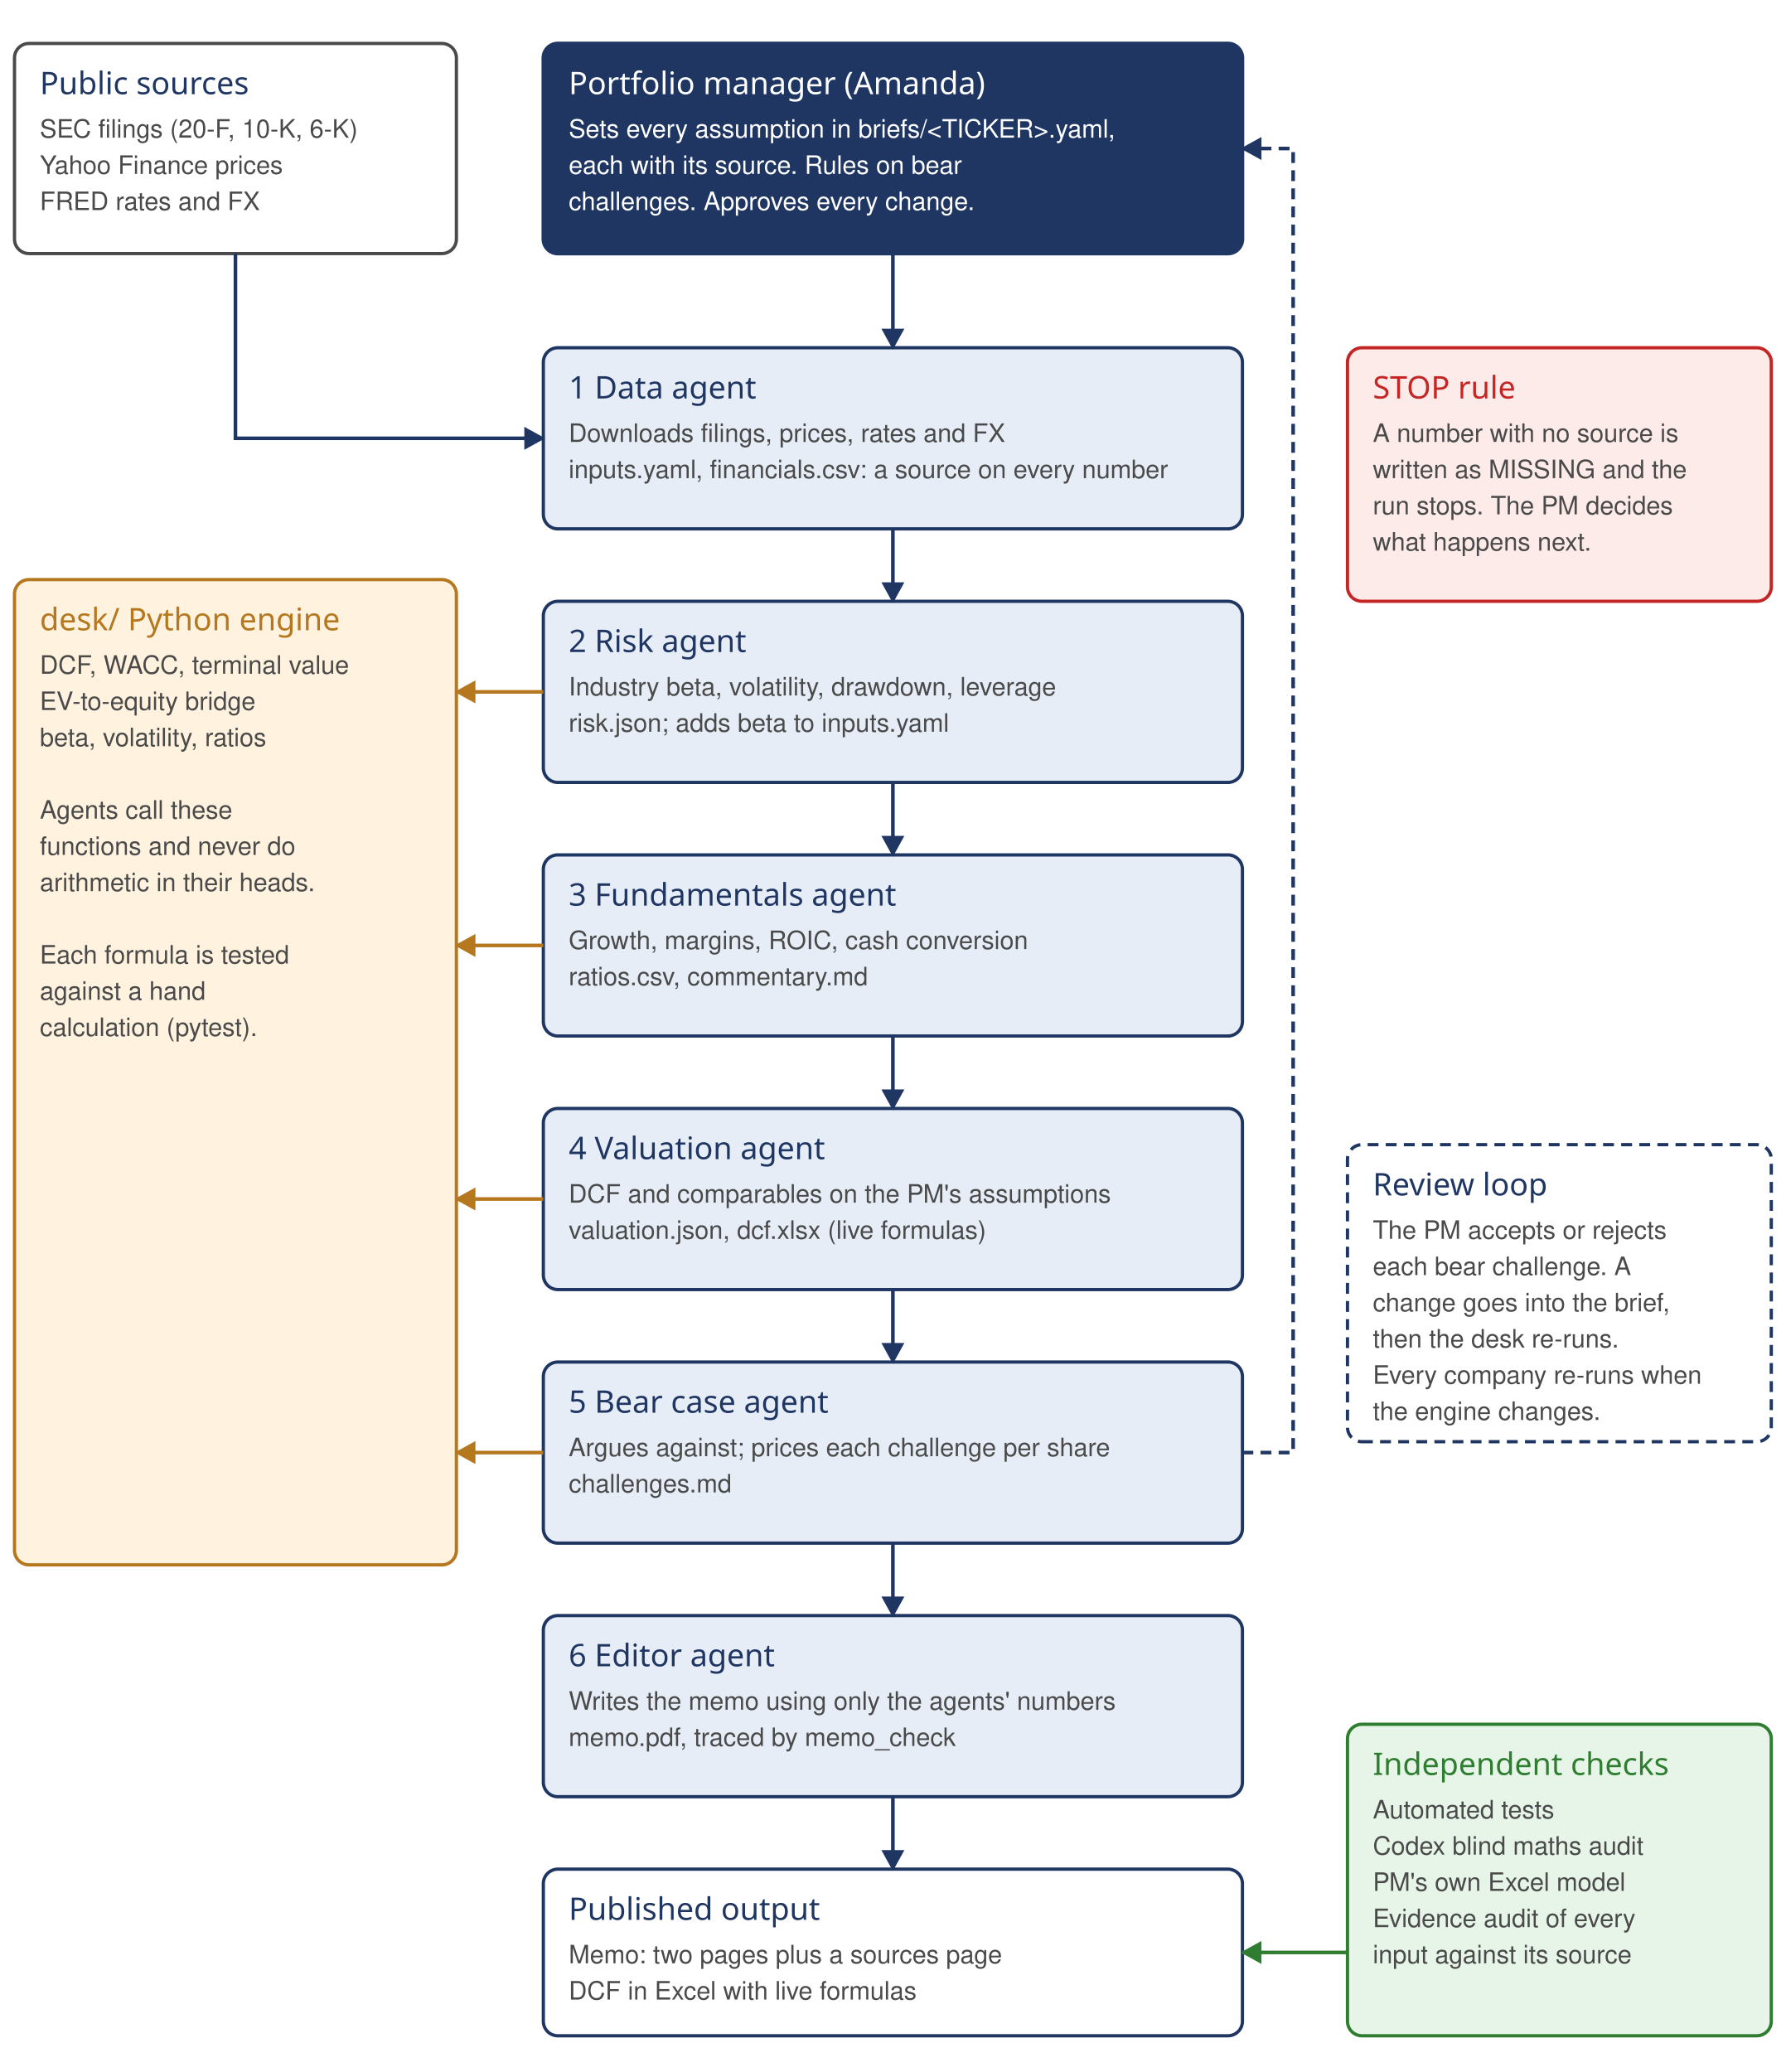
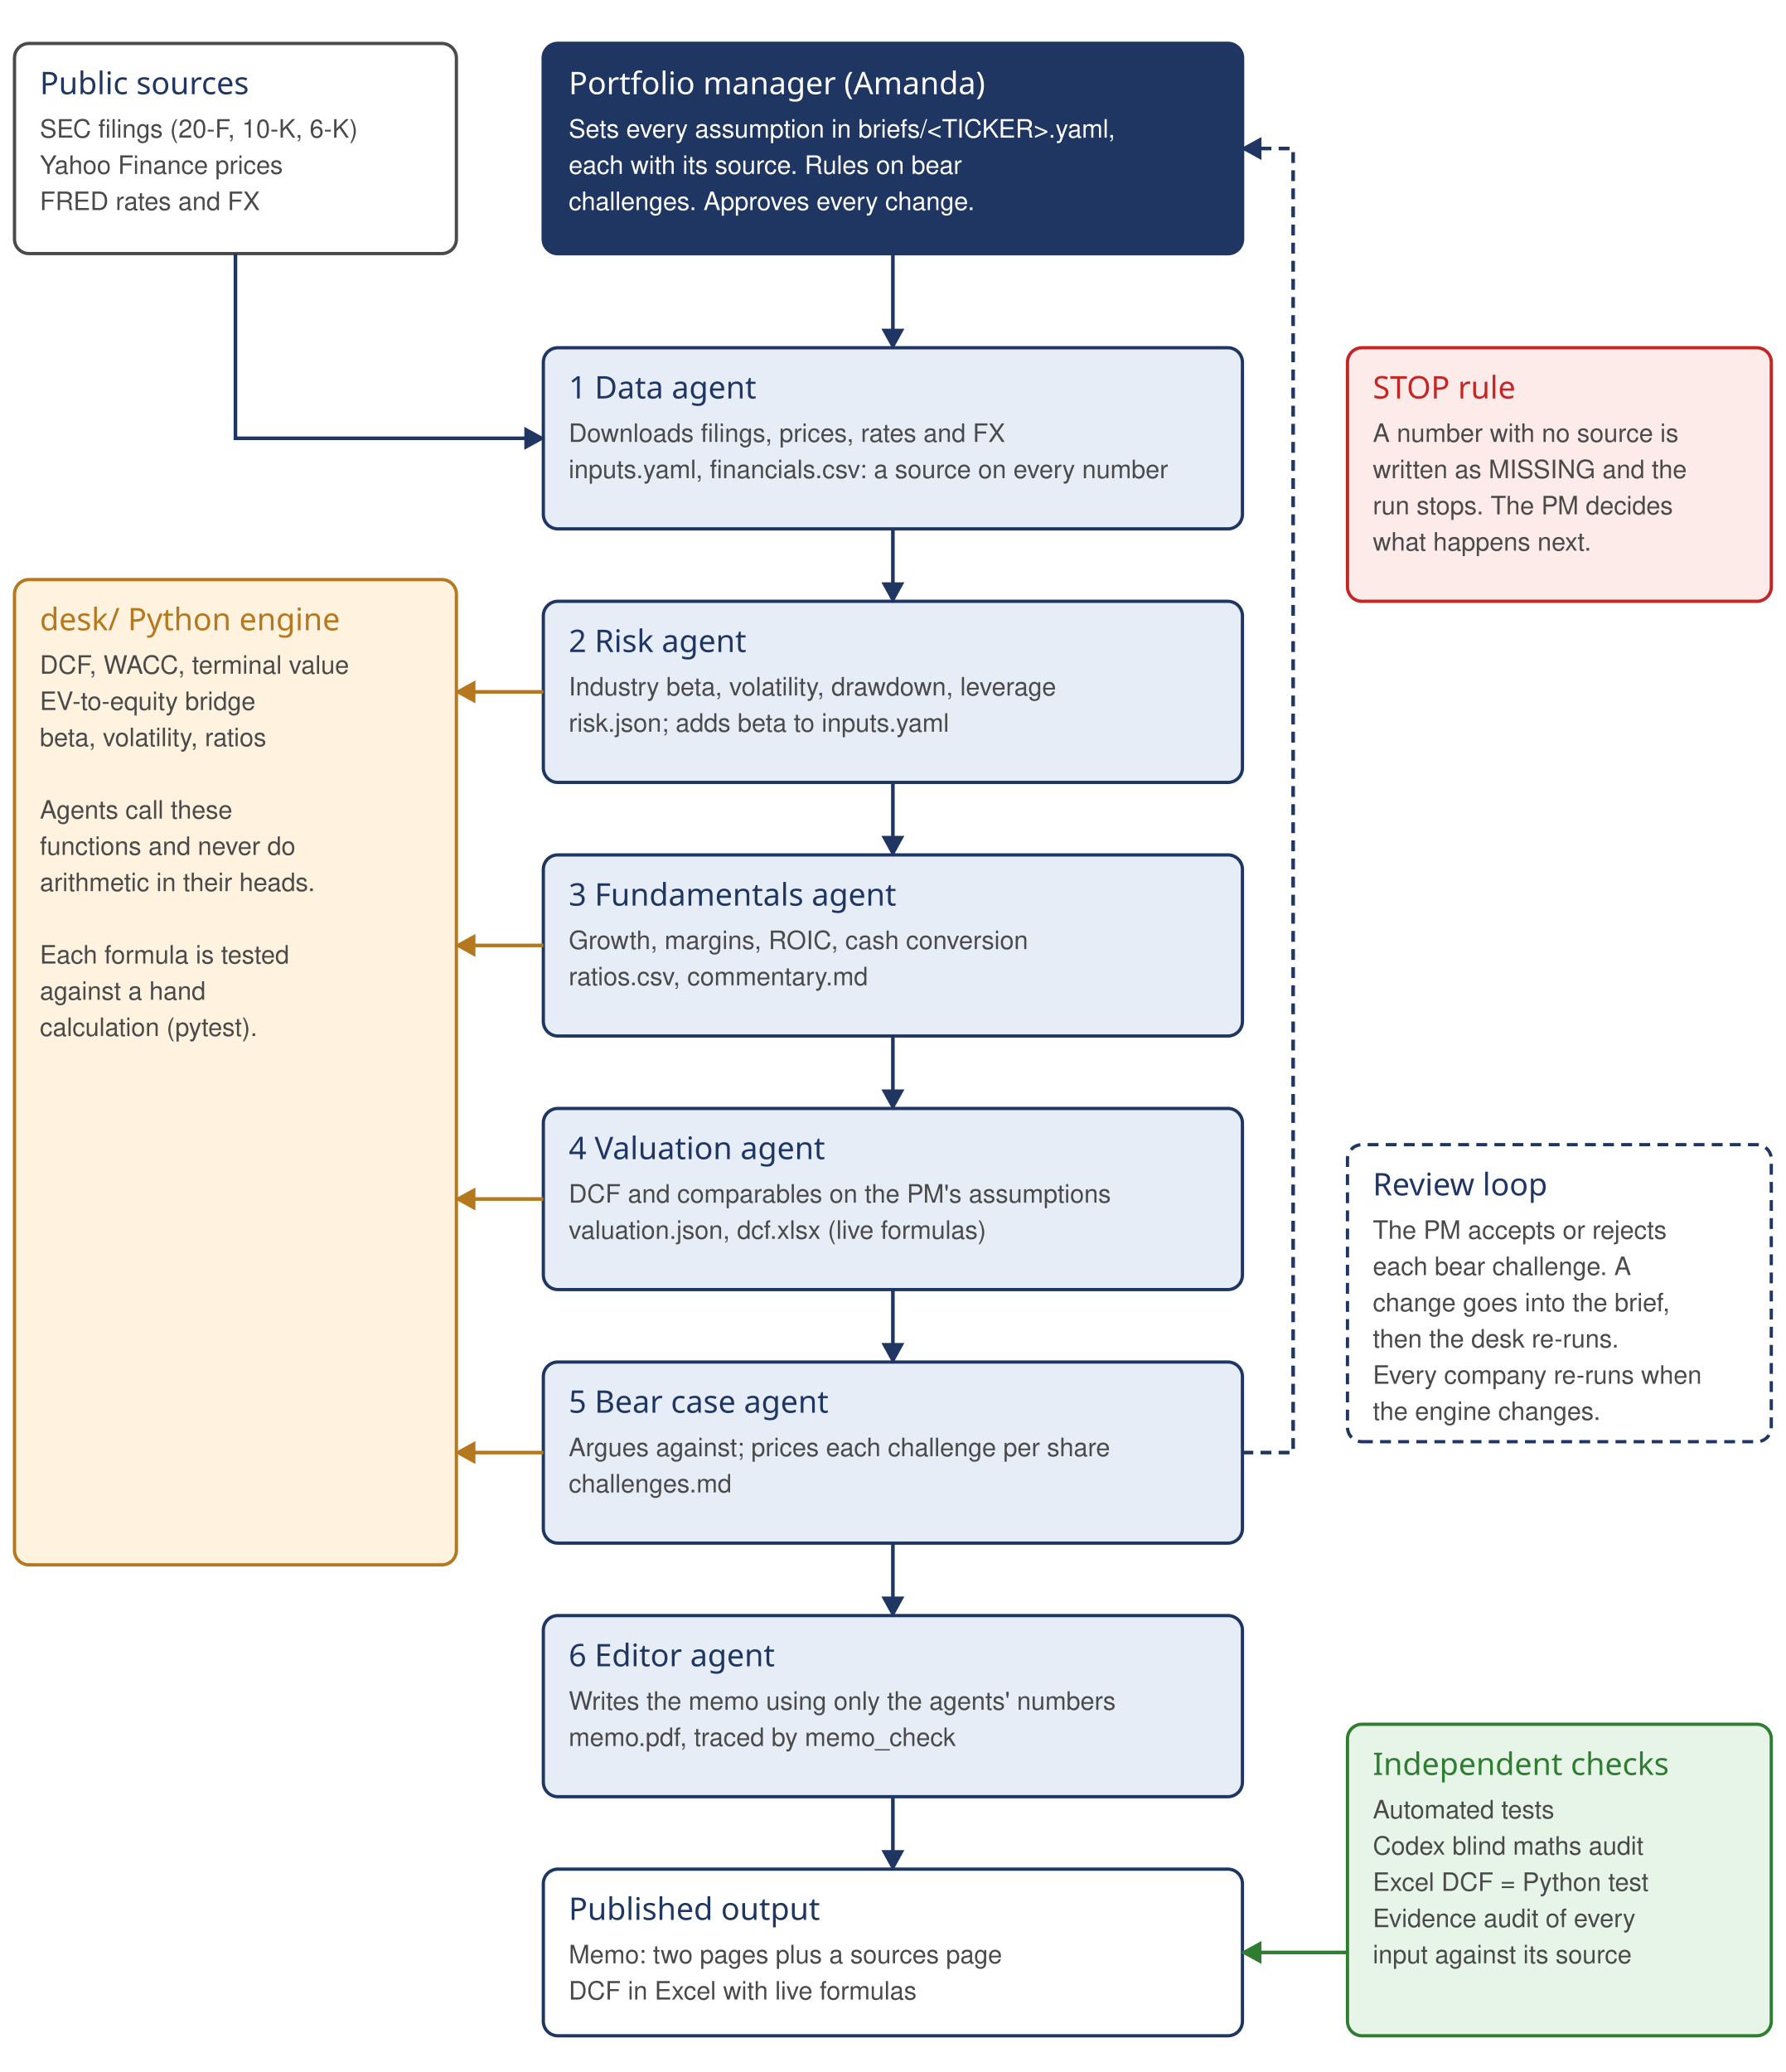
<svg xmlns="http://www.w3.org/2000/svg" width="493" height="572" preserveAspectRatio="xMinYMin meet" viewBox="0 0 493 572" version="1.0" fill-rule="evenodd">
  <clipPath id="clip">
    <rect x="0" y="0" width="493" height="572" />
  </clipPath>
  <g id="group" transform="scale(1,-1) translate(0,-572)" style="clip-path: url(#clip)">
    <g transform="">
      <rect x="0" y="0" width="493" height="572" style="stroke: none; stroke-linecap: butt; stroke-width: 1; fill: rgb(100%,100%,100%); fill-rule: evenodd;" />
      <rect x="4" y="502" width="122" height="58" rx="4" ry="4" style="stroke: rgb(29%,29%,29%); stroke-linecap: butt; stroke-width: 0.9; fill: rgb(100%,100%,100%); fill-rule: evenodd;" />
      <text x="11" y="546" style="font-family: Helvetica-Bold; font-size: 8.6px;fill: rgb(12%,21%,39%); stroke:none;" transform="translate(0,1092) scale(1,-1)">Public sources</text>
      <text x="11" y="534" style="font-family: Helvetica; font-size: 7px;fill: rgb(29%,29%,29%); stroke:none;" transform="translate(0,1068) scale(1,-1)">SEC filings (20-F, 10-K, 6-K)</text>
      <text x="11" y="524" style="font-family: Helvetica; font-size: 7px;fill: rgb(29%,29%,29%); stroke:none;" transform="translate(0,1048) scale(1,-1)">Yahoo Finance prices</text>
      <text x="11" y="514" style="font-family: Helvetica; font-size: 7px;fill: rgb(29%,29%,29%); stroke:none;" transform="translate(0,1028) scale(1,-1)">FRED rates and FX</text>
      <rect x="150" y="502" width="193" height="58" rx="4" ry="4" style="stroke: rgb(12%,21%,39%); stroke-linecap: butt; stroke-width: 1; fill: rgb(12%,21%,39%); fill-rule: evenodd;" />
      <text x="157" y="546" style="font-family: Helvetica-Bold; font-size: 8.6px;fill: rgb(100%,100%,100%); stroke:none;" transform="translate(0,1092) scale(1,-1)">Portfolio manager (Amanda)</text>
      <text x="157" y="534" style="font-family: Helvetica; font-size: 7px;fill: rgb(100%,100%,100%); stroke:none;" transform="translate(0,1068) scale(1,-1)">Sets every assumption in briefs/&lt;TICKER&gt;.yaml,</text>
      <text x="157" y="524" style="font-family: Helvetica; font-size: 7px;fill: rgb(100%,100%,100%); stroke:none;" transform="translate(0,1048) scale(1,-1)">each with its source. Rules on bear</text>
      <text x="157" y="514" style="font-family: Helvetica; font-size: 7px;fill: rgb(100%,100%,100%); stroke:none;" transform="translate(0,1028) scale(1,-1)">challenges. Approves every change.</text>
      <rect x="150" y="426" width="193" height="50" rx="4" ry="4" style="stroke: rgb(12%,21%,39%); stroke-linecap: butt; stroke-width: 0.9; fill: rgb(90%,93%,97%); fill-rule: evenodd;" />
      <text x="157" y="462" style="font-family: Helvetica-Bold; font-size: 8.6px;fill: rgb(12%,21%,39%); stroke:none;" transform="translate(0,924) scale(1,-1)">1  Data agent</text>
      <text x="157" y="450" style="font-family: Helvetica; font-size: 7px;fill: rgb(29%,29%,29%); stroke:none;" transform="translate(0,900) scale(1,-1)">Downloads filings, prices, rates and FX</text>
      <text x="157" y="440" style="font-family: Helvetica; font-size: 7px;fill: rgb(29%,29%,29%); stroke:none;" transform="translate(0,880) scale(1,-1)">inputs.yaml, financials.csv: a source on every number</text>
      <rect x="150" y="356" width="193" height="50" rx="4" ry="4" style="stroke: rgb(12%,21%,39%); stroke-linecap: butt; stroke-width: 0.9; fill: rgb(90%,93%,97%); fill-rule: evenodd;" />
      <text x="157" y="392" style="font-family: Helvetica-Bold; font-size: 8.6px;fill: rgb(12%,21%,39%); stroke:none;" transform="translate(0,784) scale(1,-1)">2  Risk agent</text>
      <text x="157" y="380" style="font-family: Helvetica; font-size: 7px;fill: rgb(29%,29%,29%); stroke:none;" transform="translate(0,760) scale(1,-1)">Industry beta, volatility, drawdown, leverage</text>
      <text x="157" y="370" style="font-family: Helvetica; font-size: 7px;fill: rgb(29%,29%,29%); stroke:none;" transform="translate(0,740) scale(1,-1)">risk.json; adds beta to inputs.yaml</text>
      <polyline points="246.5 426, 246.5 406" style="stroke: rgb(12%,21%,39%); stroke-linecap: butt; stroke-width: 1; fill: None; fill-rule: evenodd;" />
      <polygon points="246.5 406, 243.75 411, 249.25 411" style="stroke: rgb(12%,21%,39%); stroke-linecap: butt; stroke-width: 0.5; fill: rgb(12%,21%,39%); fill-rule: evenodd;" />
      <rect x="150" y="286" width="193" height="50" rx="4" ry="4" style="stroke: rgb(12%,21%,39%); stroke-linecap: butt; stroke-width: 0.9; fill: rgb(90%,93%,97%); fill-rule: evenodd;" />
      <text x="157" y="322" style="font-family: Helvetica-Bold; font-size: 8.6px;fill: rgb(12%,21%,39%); stroke:none;" transform="translate(0,644) scale(1,-1)">3  Fundamentals agent</text>
      <text x="157" y="310" style="font-family: Helvetica; font-size: 7px;fill: rgb(29%,29%,29%); stroke:none;" transform="translate(0,620) scale(1,-1)">Growth, margins, ROIC, cash conversion</text>
      <text x="157" y="300" style="font-family: Helvetica; font-size: 7px;fill: rgb(29%,29%,29%); stroke:none;" transform="translate(0,600) scale(1,-1)">ratios.csv, commentary.md</text>
      <polyline points="246.5 356, 246.5 336" style="stroke: rgb(12%,21%,39%); stroke-linecap: butt; stroke-width: 1; fill: None; fill-rule: evenodd;" />
      <polygon points="246.5 336, 243.75 341, 249.25 341" style="stroke: rgb(12%,21%,39%); stroke-linecap: butt; stroke-width: 0.5; fill: rgb(12%,21%,39%); fill-rule: evenodd;" />
      <rect x="150" y="216" width="193" height="50" rx="4" ry="4" style="stroke: rgb(12%,21%,39%); stroke-linecap: butt; stroke-width: 0.9; fill: rgb(90%,93%,97%); fill-rule: evenodd;" />
      <text x="157" y="252" style="font-family: Helvetica-Bold; font-size: 8.6px;fill: rgb(12%,21%,39%); stroke:none;" transform="translate(0,504) scale(1,-1)">4  Valuation agent</text>
      <text x="157" y="240" style="font-family: Helvetica; font-size: 7px;fill: rgb(29%,29%,29%); stroke:none;" transform="translate(0,480) scale(1,-1)">DCF and comparables on the PM's assumptions</text>
      <text x="157" y="230" style="font-family: Helvetica; font-size: 7px;fill: rgb(29%,29%,29%); stroke:none;" transform="translate(0,460) scale(1,-1)">valuation.json, dcf.xlsx (live formulas)</text>
      <polyline points="246.5 286, 246.5 266" style="stroke: rgb(12%,21%,39%); stroke-linecap: butt; stroke-width: 1; fill: None; fill-rule: evenodd;" />
      <polygon points="246.5 266, 243.75 271, 249.25 271" style="stroke: rgb(12%,21%,39%); stroke-linecap: butt; stroke-width: 0.5; fill: rgb(12%,21%,39%); fill-rule: evenodd;" />
      <rect x="150" y="146" width="193" height="50" rx="4" ry="4" style="stroke: rgb(12%,21%,39%); stroke-linecap: butt; stroke-width: 0.9; fill: rgb(90%,93%,97%); fill-rule: evenodd;" />
      <text x="157" y="182" style="font-family: Helvetica-Bold; font-size: 8.6px;fill: rgb(12%,21%,39%); stroke:none;" transform="translate(0,364) scale(1,-1)">5  Bear case agent</text>
      <text x="157" y="170" style="font-family: Helvetica; font-size: 7px;fill: rgb(29%,29%,29%); stroke:none;" transform="translate(0,340) scale(1,-1)">Argues against; prices each challenge per share</text>
      <text x="157" y="160" style="font-family: Helvetica; font-size: 7px;fill: rgb(29%,29%,29%); stroke:none;" transform="translate(0,320) scale(1,-1)">challenges.md</text>
      <polyline points="246.5 216, 246.5 196" style="stroke: rgb(12%,21%,39%); stroke-linecap: butt; stroke-width: 1; fill: None; fill-rule: evenodd;" />
      <polygon points="246.5 196, 243.75 201, 249.25 201" style="stroke: rgb(12%,21%,39%); stroke-linecap: butt; stroke-width: 0.5; fill: rgb(12%,21%,39%); fill-rule: evenodd;" />
      <rect x="150" y="76" width="193" height="50" rx="4" ry="4" style="stroke: rgb(12%,21%,39%); stroke-linecap: butt; stroke-width: 0.9; fill: rgb(90%,93%,97%); fill-rule: evenodd;" />
      <text x="157" y="112" style="font-family: Helvetica-Bold; font-size: 8.6px;fill: rgb(12%,21%,39%); stroke:none;" transform="translate(0,224) scale(1,-1)">6  Editor agent</text>
      <text x="157" y="100" style="font-family: Helvetica; font-size: 7px;fill: rgb(29%,29%,29%); stroke:none;" transform="translate(0,200) scale(1,-1)">Writes the memo using only the agents' numbers</text>
      <text x="157" y="90" style="font-family: Helvetica; font-size: 7px;fill: rgb(29%,29%,29%); stroke:none;" transform="translate(0,180) scale(1,-1)">memo.pdf, traced by memo_check</text>
      <polyline points="246.5 146, 246.5 126" style="stroke: rgb(12%,21%,39%); stroke-linecap: butt; stroke-width: 1; fill: None; fill-rule: evenodd;" />
      <polygon points="246.5 126, 243.75 131, 249.25 131" style="stroke: rgb(12%,21%,39%); stroke-linecap: butt; stroke-width: 0.5; fill: rgb(12%,21%,39%); fill-rule: evenodd;" />
      <polyline points="246.5 502, 246.5 476" style="stroke: rgb(12%,21%,39%); stroke-linecap: butt; stroke-width: 1; fill: None; fill-rule: evenodd;" />
      <polygon points="246.5 476, 243.75 481, 249.25 481" style="stroke: rgb(12%,21%,39%); stroke-linecap: butt; stroke-width: 0.5; fill: rgb(12%,21%,39%); fill-rule: evenodd;" />
      <polyline points="65 502, 65 451, 150 451" style="stroke: rgb(12%,21%,39%); stroke-linecap: butt; stroke-width: 1; fill: None; fill-rule: evenodd;" />
      <polygon points="150 451, 145 448.25, 145 453.75" style="stroke: rgb(12%,21%,39%); stroke-linecap: butt; stroke-width: 0.5; fill: rgb(12%,21%,39%); fill-rule: evenodd;" />
      <rect x="4" y="140" width="122" height="272" rx="4" ry="4" style="stroke: rgb(71%,47%,12%); stroke-linecap: butt; stroke-width: 0.9; fill: rgb(100%,95%,87%); fill-rule: evenodd;" />
      <text x="11" y="398" style="font-family: Helvetica-Bold; font-size: 8.6px;fill: rgb(71%,47%,12%); stroke:none;" transform="translate(0,796) scale(1,-1)">desk/ Python engine</text>
      <text x="11" y="386" style="font-family: Helvetica; font-size: 7px;fill: rgb(29%,29%,29%); stroke:none;" transform="translate(0,772) scale(1,-1)">DCF, WACC, terminal value</text>
      <text x="11" y="376" style="font-family: Helvetica; font-size: 7px;fill: rgb(29%,29%,29%); stroke:none;" transform="translate(0,752) scale(1,-1)">EV-to-equity bridge</text>
      <text x="11" y="366" style="font-family: Helvetica; font-size: 7px;fill: rgb(29%,29%,29%); stroke:none;" transform="translate(0,732) scale(1,-1)">beta, volatility, ratios</text>
      <text x="11" y="356" style="font-family: Helvetica; font-size: 7px;fill: rgb(29%,29%,29%); stroke:none;" transform="translate(0,712) scale(1,-1)" />
      <text x="11" y="346" style="font-family: Helvetica; font-size: 7px;fill: rgb(29%,29%,29%); stroke:none;" transform="translate(0,692) scale(1,-1)">Agents call these</text>
      <text x="11" y="336" style="font-family: Helvetica; font-size: 7px;fill: rgb(29%,29%,29%); stroke:none;" transform="translate(0,672) scale(1,-1)">functions and never do</text>
      <text x="11" y="326" style="font-family: Helvetica; font-size: 7px;fill: rgb(29%,29%,29%); stroke:none;" transform="translate(0,652) scale(1,-1)">arithmetic in their heads.</text>
      <text x="11" y="316" style="font-family: Helvetica; font-size: 7px;fill: rgb(29%,29%,29%); stroke:none;" transform="translate(0,632) scale(1,-1)" />
      <text x="11" y="306" style="font-family: Helvetica; font-size: 7px;fill: rgb(29%,29%,29%); stroke:none;" transform="translate(0,612) scale(1,-1)">Each formula is tested</text>
      <text x="11" y="296" style="font-family: Helvetica; font-size: 7px;fill: rgb(29%,29%,29%); stroke:none;" transform="translate(0,592) scale(1,-1)">against a hand</text>
      <text x="11" y="286" style="font-family: Helvetica; font-size: 7px;fill: rgb(29%,29%,29%); stroke:none;" transform="translate(0,572) scale(1,-1)">calculation (pytest).</text>
      <polyline points="150 381, 126 381" style="stroke: rgb(71%,47%,12%); stroke-linecap: butt; stroke-width: 1; fill: None; fill-rule: evenodd;" />
      <polygon points="126 381, 131 383.75, 131 378.25" style="stroke: rgb(71%,47%,12%); stroke-linecap: butt; stroke-width: 0.5; fill: rgb(71%,47%,12%); fill-rule: evenodd;" />
      <polyline points="150 311, 126 311" style="stroke: rgb(71%,47%,12%); stroke-linecap: butt; stroke-width: 1; fill: None; fill-rule: evenodd;" />
      <polygon points="126 311, 131 313.75, 131 308.25" style="stroke: rgb(71%,47%,12%); stroke-linecap: butt; stroke-width: 0.5; fill: rgb(71%,47%,12%); fill-rule: evenodd;" />
      <polyline points="150 241, 126 241" style="stroke: rgb(71%,47%,12%); stroke-linecap: butt; stroke-width: 1; fill: None; fill-rule: evenodd;" />
      <polygon points="126 241, 131 243.75, 131 238.25" style="stroke: rgb(71%,47%,12%); stroke-linecap: butt; stroke-width: 0.5; fill: rgb(71%,47%,12%); fill-rule: evenodd;" />
      <polyline points="150 171, 126 171" style="stroke: rgb(71%,47%,12%); stroke-linecap: butt; stroke-width: 1; fill: None; fill-rule: evenodd;" />
      <polygon points="126 171, 131 173.75, 131 168.25" style="stroke: rgb(71%,47%,12%); stroke-linecap: butt; stroke-width: 0.5; fill: rgb(71%,47%,12%); fill-rule: evenodd;" />
      <rect x="372" y="406" width="117" height="70" rx="4" ry="4" style="stroke: rgb(77%,15%,15%); stroke-linecap: butt; stroke-width: 0.9; fill: rgb(99%,92%,91%); fill-rule: evenodd;" />
      <text x="379" y="462" style="font-family: Helvetica-Bold; font-size: 8.6px;fill: rgb(77%,15%,15%); stroke:none;" transform="translate(0,924) scale(1,-1)">STOP rule</text>
      <text x="379" y="450" style="font-family: Helvetica; font-size: 7px;fill: rgb(29%,29%,29%); stroke:none;" transform="translate(0,900) scale(1,-1)">A number with no source is</text>
      <text x="379" y="440" style="font-family: Helvetica; font-size: 7px;fill: rgb(29%,29%,29%); stroke:none;" transform="translate(0,880) scale(1,-1)">written as MISSING and the</text>
      <text x="379" y="430" style="font-family: Helvetica; font-size: 7px;fill: rgb(29%,29%,29%); stroke:none;" transform="translate(0,860) scale(1,-1)">run stops. The PM decides</text>
      <text x="379" y="420" style="font-family: Helvetica; font-size: 7px;fill: rgb(29%,29%,29%); stroke:none;" transform="translate(0,840) scale(1,-1)">what happens next.</text>
      <polyline points="343 171, 357 171, 357 531, 343 531" style="stroke: rgb(12%,21%,39%); stroke-linecap: butt; stroke-width: 1; fill: None; fill-rule: evenodd; stroke-dasharray: 3, 2;" />
      <polygon points="343 531, 348 533.75, 348 528.25" style="stroke: rgb(12%,21%,39%); stroke-linecap: butt; stroke-width: 0.5; fill: rgb(12%,21%,39%); fill-rule: evenodd;" />
      <rect x="372" y="174" width="117" height="82" rx="4" ry="4" style="stroke: rgb(12%,21%,39%); stroke-linecap: butt; stroke-width: 0.9; fill: rgb(100%,100%,100%); fill-rule: evenodd; stroke-dasharray: 3, 2;" />
      <text x="379" y="242" style="font-family: Helvetica-Bold; font-size: 8.6px;fill: rgb(12%,21%,39%); stroke:none;" transform="translate(0,484) scale(1,-1)">Review loop</text>
      <text x="379" y="230" style="font-family: Helvetica; font-size: 7px;fill: rgb(29%,29%,29%); stroke:none;" transform="translate(0,460) scale(1,-1)">The PM accepts or rejects</text>
      <text x="379" y="220" style="font-family: Helvetica; font-size: 7px;fill: rgb(29%,29%,29%); stroke:none;" transform="translate(0,440) scale(1,-1)">each bear challenge. A</text>
      <text x="379" y="210" style="font-family: Helvetica; font-size: 7px;fill: rgb(29%,29%,29%); stroke:none;" transform="translate(0,420) scale(1,-1)">change goes into the brief,</text>
      <text x="379" y="200" style="font-family: Helvetica; font-size: 7px;fill: rgb(29%,29%,29%); stroke:none;" transform="translate(0,400) scale(1,-1)">then the desk re-runs.</text>
      <text x="379" y="190" style="font-family: Helvetica; font-size: 7px;fill: rgb(29%,29%,29%); stroke:none;" transform="translate(0,380) scale(1,-1)">Every company re-runs when</text>
      <text x="379" y="180" style="font-family: Helvetica; font-size: 7px;fill: rgb(29%,29%,29%); stroke:none;" transform="translate(0,360) scale(1,-1)">the engine changes.</text>
      <rect x="150" y="10" width="193" height="46" rx="4" ry="4" style="stroke: rgb(12%,21%,39%); stroke-linecap: butt; stroke-width: 0.9; fill: rgb(100%,100%,100%); fill-rule: evenodd;" />
      <text x="157" y="42" style="font-family: Helvetica-Bold; font-size: 8.6px;fill: rgb(12%,21%,39%); stroke:none;" transform="translate(0,84) scale(1,-1)">Published output</text>
      <text x="157" y="30" style="font-family: Helvetica; font-size: 7px;fill: rgb(29%,29%,29%); stroke:none;" transform="translate(0,60) scale(1,-1)">Memo: two pages plus a sources page</text>
      <text x="157" y="20" style="font-family: Helvetica; font-size: 7px;fill: rgb(29%,29%,29%); stroke:none;" transform="translate(0,40) scale(1,-1)">DCF in Excel with live formulas</text>
      <polyline points="246.5 76, 246.5 56" style="stroke: rgb(12%,21%,39%); stroke-linecap: butt; stroke-width: 1; fill: None; fill-rule: evenodd;" />
      <polygon points="246.5 56, 243.75 61, 249.25 61" style="stroke: rgb(12%,21%,39%); stroke-linecap: butt; stroke-width: 0.5; fill: rgb(12%,21%,39%); fill-rule: evenodd;" />
      <rect x="372" y="10" width="117" height="86" rx="4" ry="4" style="stroke: rgb(18%,49%,19%); stroke-linecap: butt; stroke-width: 0.9; fill: rgb(90%,96%,91%); fill-rule: evenodd;" />
      <text x="379" y="82" style="font-family: Helvetica-Bold; font-size: 8.6px;fill: rgb(18%,49%,19%); stroke:none;" transform="translate(0,164) scale(1,-1)">Independent checks</text>
      <text x="379" y="70" style="font-family: Helvetica; font-size: 7px;fill: rgb(29%,29%,29%); stroke:none;" transform="translate(0,140) scale(1,-1)">Automated tests</text>
      <text x="379" y="60" style="font-family: Helvetica; font-size: 7px;fill: rgb(29%,29%,29%); stroke:none;" transform="translate(0,120) scale(1,-1)">Codex blind maths audit</text>
-       <text x="379" y="50" style="font-family: Helvetica; font-size: 7px;fill: rgb(29%,29%,29%); stroke:none;" transform="translate(0,100) scale(1,-1)">PM's own Excel model</text>
+       <text x="379" y="50" style="font-family: Helvetica; font-size: 7px;fill: rgb(29%,29%,29%); stroke:none;" transform="translate(0,100) scale(1,-1)">Excel DCF = Python test</text>
      <text x="379" y="40" style="font-family: Helvetica; font-size: 7px;fill: rgb(29%,29%,29%); stroke:none;" transform="translate(0,80) scale(1,-1)">Evidence audit of every</text>
      <text x="379" y="30" style="font-family: Helvetica; font-size: 7px;fill: rgb(29%,29%,29%); stroke:none;" transform="translate(0,60) scale(1,-1)">input against its source</text>
      <polyline points="372 33, 343 33" style="stroke: rgb(18%,49%,19%); stroke-linecap: butt; stroke-width: 1; fill: None; fill-rule: evenodd;" />
      <polygon points="343 33, 348 35.75, 348 30.25" style="stroke: rgb(18%,49%,19%); stroke-linecap: butt; stroke-width: 0.5; fill: rgb(18%,49%,19%); fill-rule: evenodd;" />
    </g>
  </g>
</svg>
